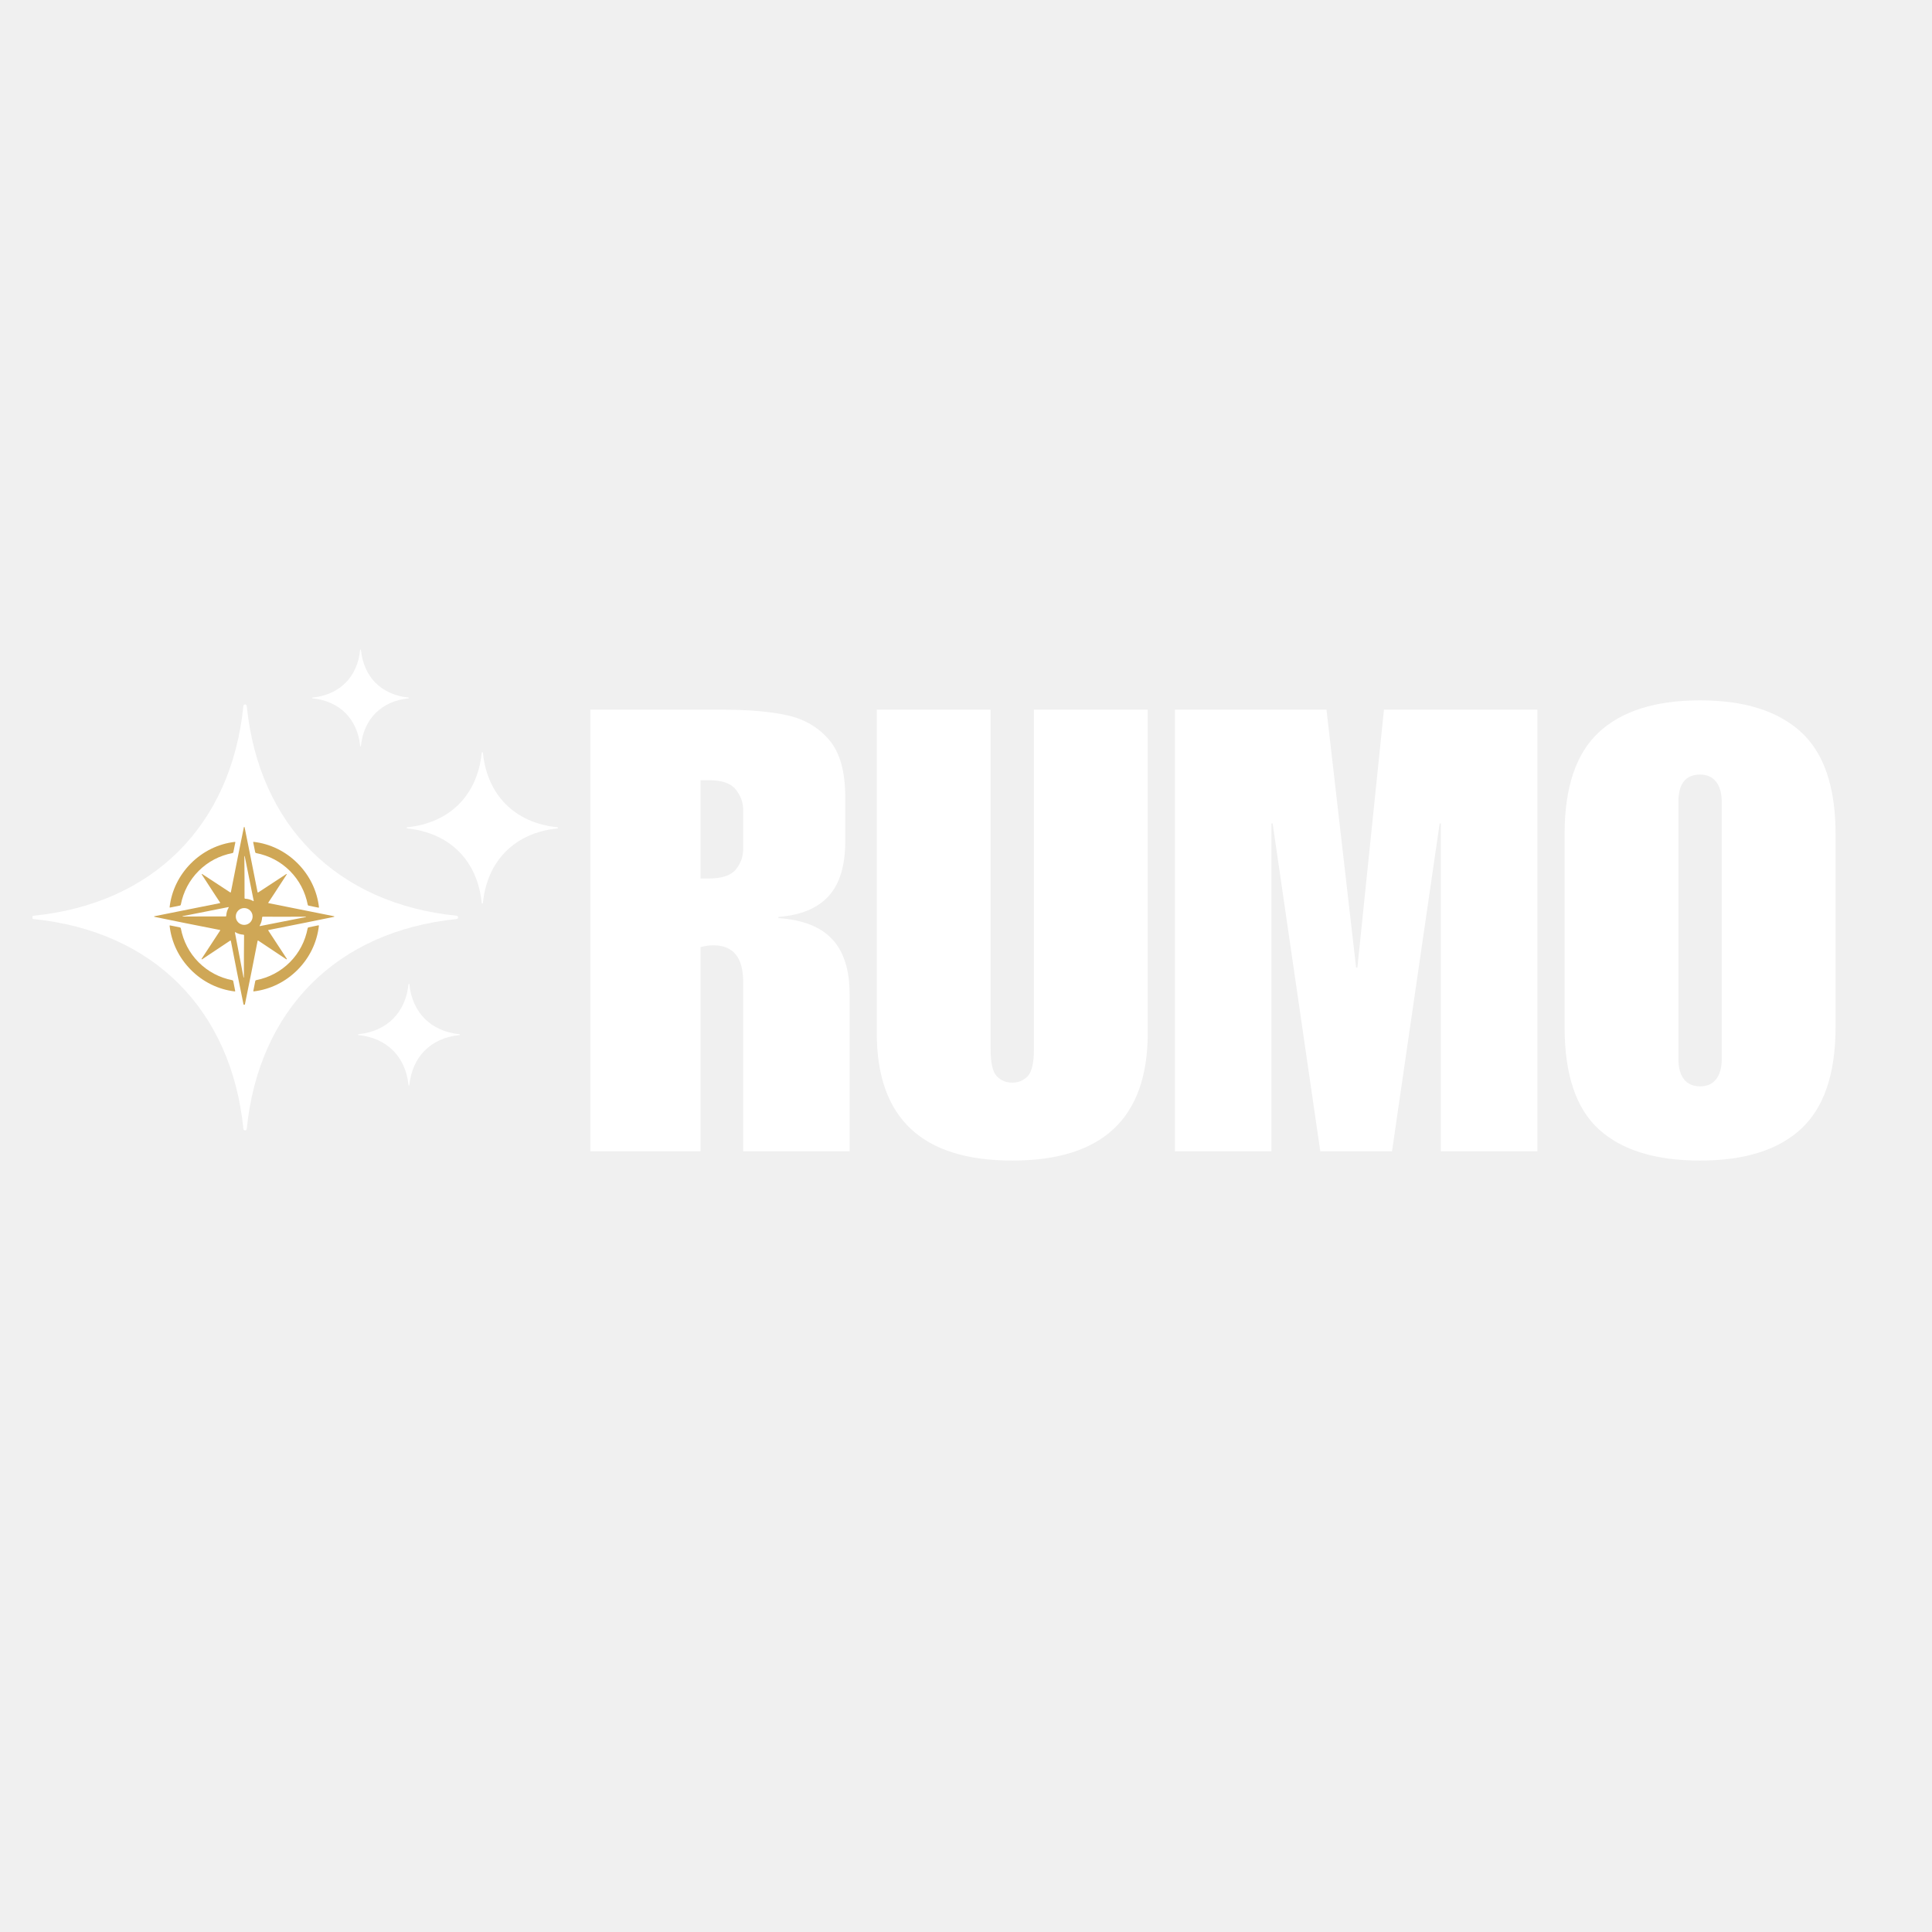
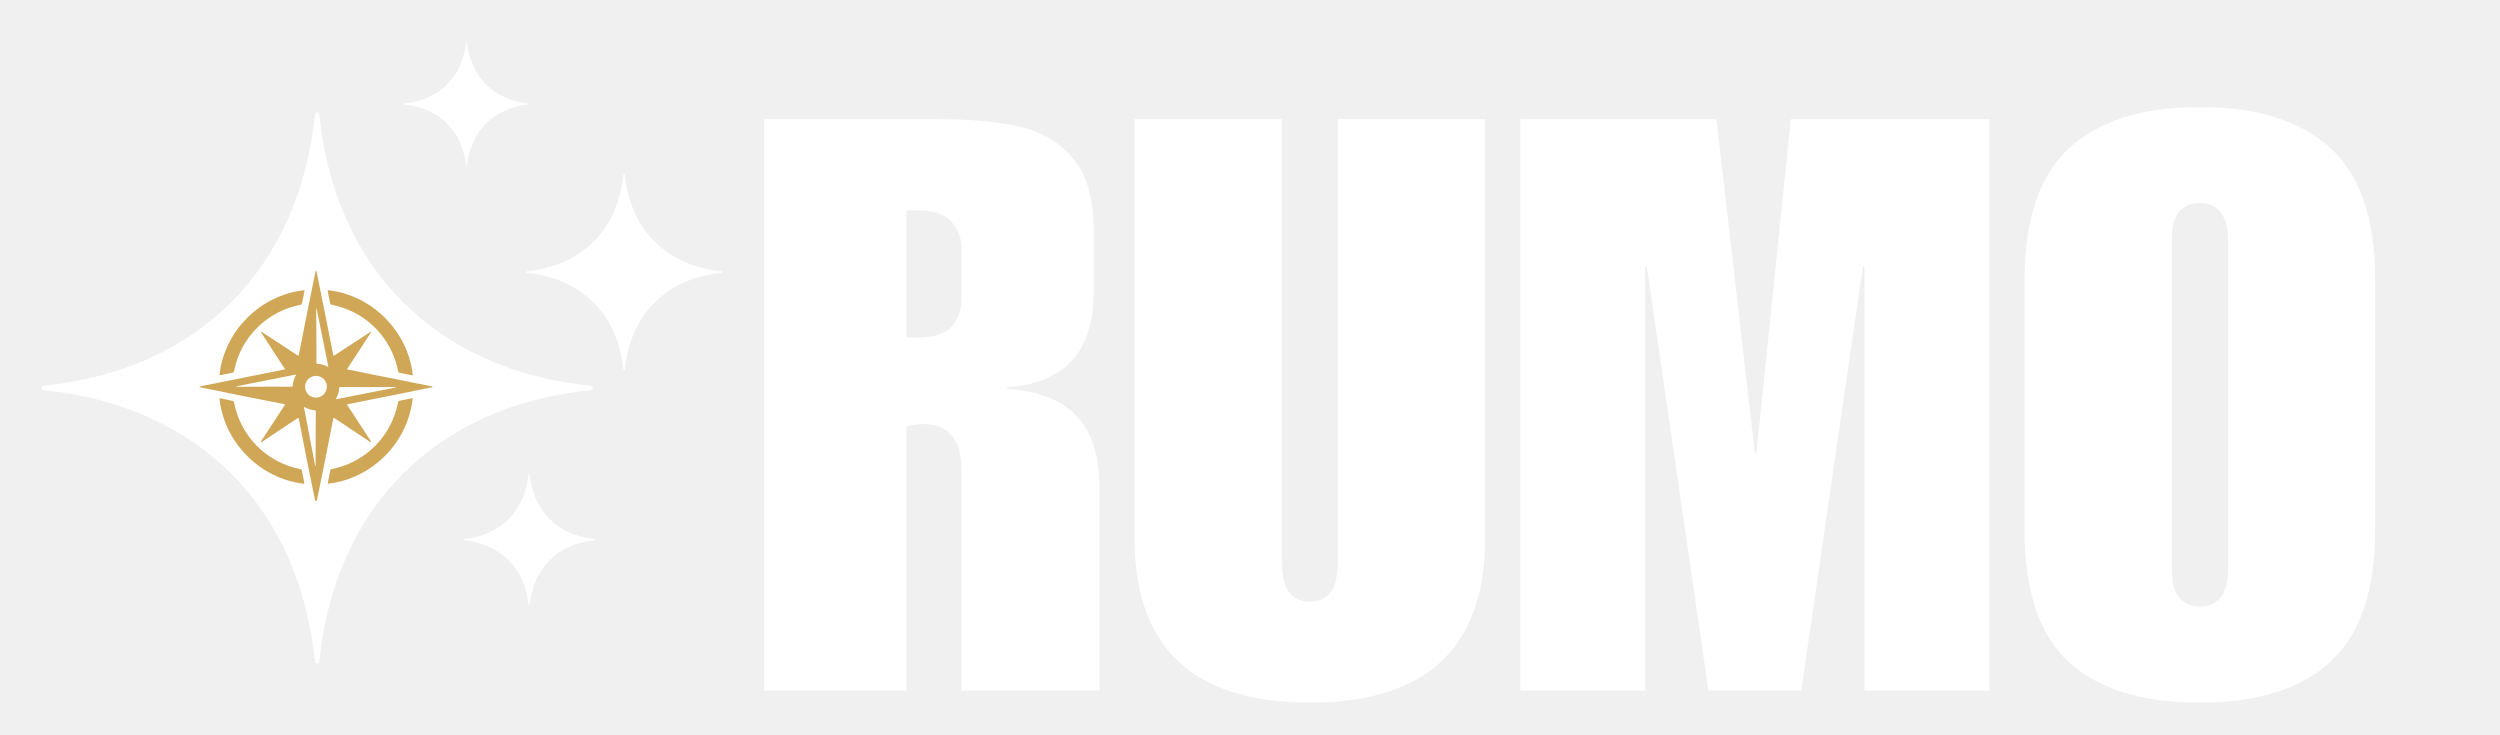
- <svg xmlns="http://www.w3.org/2000/svg" width="500" zoomAndPan="magnify" viewBox="0 0 375 375" height="500" preserveAspectRatio="xMidYMid meet" version="1.0">
+ <svg xmlns="http://www.w3.org/2000/svg" width="500" zoomAndPan="magnify" viewBox="0 120 375 110" height="147" preserveAspectRatio="xMidYMid meet" version="1.0">
  <defs>
    <g />
    <clipPath id="1bd20b9177">
      <path d="M 6.301 136 L 89 136 L 89 219.742 L 6.301 219.742 Z M 6.301 136 " clip-rule="nonzero" />
    </clipPath>
    <clipPath id="7828d8f148">
      <path d="M 78 146 L 108.301 146 L 108.301 176 L 78 176 Z M 78 146 " clip-rule="nonzero" />
    </clipPath>
    <clipPath id="71d17f61e2">
      <path d="M 29.906 160.5 L 65 160.5 L 65 195 L 29.906 195 Z M 29.906 160.5 " clip-rule="nonzero" />
    </clipPath>
  </defs>
  <g clip-path="url(#1bd20b9177)">
    <path fill="#ffffff" d="M 47.574 219.414 C 47.738 219.414 47.875 219.289 47.891 219.125 C 50.246 195.922 65.426 180.734 88.629 178.387 C 88.793 178.371 88.918 178.234 88.918 178.07 L 88.918 178.062 C 88.918 177.898 88.793 177.766 88.629 177.746 C 65.426 175.395 50.238 160.211 47.891 137.012 C 47.875 136.848 47.738 136.723 47.574 136.723 C 47.402 136.723 47.262 136.848 47.246 137.012 C 44.891 160.211 29.711 175.398 6.508 177.746 C 6.344 177.766 6.219 177.898 6.219 178.062 L 6.219 178.07 C 6.219 178.234 6.344 178.371 6.508 178.387 C 29.711 180.742 44.898 195.922 47.246 219.125 C 47.262 219.289 47.398 219.414 47.562 219.414 Z M 47.574 219.414 " fill-opacity="1" fill-rule="nonzero" />
  </g>
  <g clip-path="url(#7828d8f148)">
    <path fill="#ffffff" d="M 93.617 175.371 C 93.676 175.371 93.727 175.324 93.73 175.27 C 94.566 167.027 99.957 161.637 108.199 160.801 C 108.254 160.797 108.301 160.746 108.301 160.688 C 108.301 160.633 108.254 160.578 108.199 160.574 C 99.957 159.742 94.566 154.348 93.73 146.105 C 93.727 146.051 93.676 146.004 93.617 146.004 C 93.562 146.004 93.512 146.051 93.504 146.105 C 92.672 154.348 87.277 159.742 79.039 160.574 C 78.98 160.578 78.934 160.633 78.934 160.688 C 78.934 160.746 78.98 160.797 79.039 160.801 C 87.277 161.637 92.672 167.027 93.504 175.27 C 93.512 175.324 93.562 175.371 93.617 175.371 Z M 93.617 175.371 " fill-opacity="1" fill-rule="nonzero" />
  </g>
  <path fill="#ffffff" d="M 69.98 144.871 C 70.02 144.871 70.047 144.844 70.055 144.801 C 70.586 139.535 74.043 136.082 79.309 135.547 C 79.348 135.547 79.379 135.512 79.379 135.473 C 79.379 135.434 79.348 135.406 79.309 135.398 C 74.043 134.867 70.586 131.414 70.055 126.145 C 70.055 126.105 70.02 126.078 69.98 126.078 C 69.941 126.078 69.914 126.105 69.906 126.145 C 69.375 131.414 65.922 134.867 60.652 135.398 C 60.613 135.398 60.582 135.434 60.582 135.473 C 60.582 135.512 60.613 135.543 60.652 135.547 C 65.922 136.082 69.375 139.535 69.906 144.801 C 69.906 144.844 69.941 144.871 69.98 144.871 Z M 69.98 144.871 " fill-opacity="1" fill-rule="nonzero" />
  <path fill="#ffffff" d="M 79.371 210.703 C 79.41 210.703 79.445 210.676 79.453 210.633 C 80.012 205.094 83.645 201.465 89.184 200.902 C 89.223 200.902 89.25 200.863 89.25 200.824 C 89.25 200.785 89.223 200.75 89.184 200.742 C 83.645 200.184 80.012 196.551 79.453 191.012 C 79.453 190.973 79.41 190.945 79.371 190.945 C 79.332 190.945 79.297 190.973 79.293 191.012 C 78.73 196.551 75.102 200.184 69.562 200.742 C 69.52 200.742 69.492 200.785 69.492 200.824 C 69.492 200.863 69.52 200.898 69.562 200.902 C 75.102 201.465 78.73 205.094 79.293 210.633 C 79.293 210.676 79.332 210.703 79.371 210.703 Z M 79.371 210.703 " fill-opacity="1" fill-rule="nonzero" />
  <g fill="#ffffff" fill-opacity="1">
    <g transform="translate(111.9527, 223.4699)">
      <g>
        <path d="M 52.109 -68.797 L 52.109 -60.156 C 52.109 -55.426 51.023 -51.879 48.859 -49.516 C 46.703 -47.16 43.461 -45.82 39.141 -45.5 L 39.141 -45.266 C 43.859 -44.941 47.336 -43.578 49.578 -41.172 C 51.828 -38.773 52.953 -35.219 52.953 -30.5 L 52.953 0 L 32.297 0 L 32.297 -32.891 C 32.297 -37.617 30.375 -39.984 26.531 -39.984 C 25.656 -39.984 24.816 -39.863 24.016 -39.625 L 24.016 0 L 2.641 0 L 2.641 -85.719 L 28.453 -85.719 C 33.578 -85.719 37.781 -85.336 41.062 -84.578 C 44.344 -83.816 47.004 -82.219 49.047 -79.781 C 51.086 -77.344 52.109 -73.68 52.109 -68.797 Z M 25.578 -52.953 C 28.141 -52.953 29.898 -53.531 30.859 -54.688 C 31.816 -55.844 32.297 -57.18 32.297 -58.703 L 32.297 -66.281 C 32.297 -67.719 31.816 -69.035 30.859 -70.234 C 29.898 -71.43 28.176 -72.031 25.688 -72.031 L 24.016 -72.031 L 24.016 -52.953 Z M 25.578 -52.953 " />
      </g>
    </g>
  </g>
  <g fill="#ffffff" fill-opacity="1">
    <g transform="translate(167.5398, 223.4699)">
      <g>
        <path d="M 24.734 -19.812 C 24.734 -17.164 25.133 -15.422 25.938 -14.578 C 26.738 -13.742 27.738 -13.328 28.938 -13.328 C 30.133 -13.328 31.133 -13.742 31.938 -14.578 C 32.738 -15.422 33.141 -17.164 33.141 -19.812 L 33.141 -85.719 L 55.234 -85.719 L 55.234 -22.938 C 55.234 -6.445 46.469 1.797 28.938 1.797 C 11.406 1.797 2.641 -6.445 2.641 -22.938 L 2.641 -85.719 L 24.734 -85.719 Z M 24.734 -19.812 " />
      </g>
    </g>
  </g>
  <g fill="#ffffff" fill-opacity="1">
    <g transform="translate(225.408, 223.4699)">
      <g>
        <path d="M 37.812 -35.656 L 38.062 -35.656 L 43.219 -85.719 L 73 -85.719 L 73 0 L 54.266 0 L 54.266 -63.641 L 54.031 -63.641 L 44.781 0 L 30.859 0 L 21.609 -63.641 L 21.375 -63.641 L 21.375 0 L 2.641 0 L 2.641 -85.719 L 32.062 -85.719 Z M 37.812 -35.656 " />
      </g>
    </g>
  </g>
  <g fill="#ffffff" fill-opacity="1">
    <g transform="translate(301.0449, 223.4699)">
      <g>
        <path d="M 28.938 -87.531 C 37.5 -87.531 44.02 -85.488 48.5 -81.406 C 52.988 -77.32 55.234 -70.719 55.234 -61.594 L 55.234 -24.125 C 55.234 -15.082 53.008 -8.5 48.562 -4.375 C 44.125 -0.258 37.582 1.797 28.938 1.797 C 20.289 1.797 13.742 -0.223 9.297 -4.266 C 4.859 -8.305 2.641 -14.926 2.641 -24.125 L 2.641 -61.594 C 2.641 -70.633 4.859 -77.219 9.297 -81.344 C 13.742 -85.469 20.289 -87.531 28.938 -87.531 Z M 24.734 -67.828 L 24.734 -17.891 C 24.734 -16.211 25.094 -14.91 25.812 -13.984 C 26.531 -13.066 27.57 -12.609 28.938 -12.609 C 30.289 -12.609 31.328 -13.066 32.047 -13.984 C 32.773 -14.91 33.141 -16.211 33.141 -17.891 L 33.141 -67.828 C 33.141 -69.516 32.773 -70.816 32.047 -71.734 C 31.328 -72.66 30.289 -73.125 28.938 -73.125 C 26.133 -73.125 24.734 -71.359 24.734 -67.828 Z M 24.734 -67.828 " />
      </g>
    </g>
  </g>
  <g clip-path="url(#71d17f61e2)">
    <path fill="#cfa756" d="M 64.852 177.844 L 52.117 175.297 C 52.074 175.285 52.051 175.234 52.078 175.195 C 52.527 174.535 53.703 172.738 55.598 169.812 C 55.629 169.762 55.648 169.723 55.66 169.695 C 55.672 169.652 55.621 169.613 55.586 169.641 L 50.117 173.223 C 50.074 173.246 50.023 173.23 50.008 173.188 C 49.992 173.141 49.98 173.109 49.977 173.09 C 49.023 168.23 48.191 164.066 47.48 160.598 C 47.469 160.531 47.441 160.5 47.402 160.5 C 47.367 160.5 47.34 160.531 47.328 160.598 C 46.613 164.066 45.781 168.23 44.828 173.09 C 44.824 173.109 44.816 173.141 44.797 173.188 C 44.781 173.23 44.73 173.246 44.691 173.223 L 39.223 169.637 C 39.184 169.613 39.133 169.652 39.148 169.695 C 39.156 169.723 39.176 169.758 39.211 169.809 C 41.105 172.738 42.281 174.531 42.727 175.195 C 42.754 175.23 42.734 175.285 42.688 175.293 L 29.957 177.844 C 29.938 177.848 29.922 177.863 29.918 177.883 C 29.914 177.922 29.93 177.945 29.969 177.953 C 33.055 178.598 37.305 179.453 42.719 180.516 C 42.75 180.523 42.766 180.562 42.746 180.59 L 39.137 186.098 C 39.094 186.16 39.172 186.238 39.238 186.195 L 44.68 182.57 C 44.727 182.539 44.793 182.566 44.809 182.625 C 45.605 186.754 46.445 190.973 47.332 195.277 C 47.34 195.312 47.363 195.332 47.402 195.332 C 47.441 195.332 47.465 195.312 47.469 195.277 C 48.355 190.973 49.199 186.754 50 182.625 C 50.012 182.566 50.074 182.539 50.125 182.57 L 55.566 186.195 C 55.633 186.238 55.711 186.164 55.668 186.098 L 52.059 180.59 C 52.039 180.562 52.055 180.523 52.09 180.52 C 57.504 179.453 61.754 178.598 64.84 177.957 C 64.875 177.949 64.891 177.926 64.887 177.883 C 64.883 177.867 64.867 177.848 64.852 177.844 Z M 44.395 176.129 C 44.102 176.637 43.941 177.18 43.91 177.77 C 43.906 177.836 43.852 177.883 43.789 177.883 C 41.438 177.871 38.688 177.875 35.543 177.898 C 35.5 177.898 35.465 177.891 35.434 177.883 C 35.41 177.875 35.41 177.836 35.438 177.828 L 44.348 176.062 C 44.387 176.055 44.414 176.094 44.395 176.129 Z M 47.34 189.633 C 47.34 189.672 47.332 189.711 47.324 189.738 C 47.316 189.766 47.277 189.762 47.273 189.738 L 45.594 180.98 C 45.586 180.945 45.625 180.914 45.66 180.934 C 46.152 181.227 46.688 181.387 47.266 181.422 C 47.328 181.426 47.379 181.477 47.375 181.543 C 47.348 183.848 47.336 186.543 47.34 189.633 Z M 47.398 179.52 C 46.496 179.52 45.766 178.789 45.766 177.887 C 45.766 176.984 46.496 176.254 47.398 176.254 C 48.301 176.254 49.031 176.984 49.031 177.887 C 49.031 178.789 48.301 179.52 47.398 179.52 Z M 49.18 174.906 C 48.688 174.625 48.152 174.465 47.578 174.438 C 47.516 174.434 47.465 174.383 47.465 174.32 C 47.473 172.027 47.461 169.344 47.43 166.273 C 47.43 166.234 47.438 166.199 47.445 166.168 C 47.453 166.145 47.492 166.145 47.496 166.172 L 49.246 174.859 C 49.254 174.898 49.215 174.926 49.18 174.906 Z M 59.379 177.996 L 50.441 179.758 C 50.402 179.766 50.375 179.727 50.395 179.691 C 50.688 179.184 50.852 178.637 50.883 178.047 C 50.887 177.98 50.941 177.93 51.004 177.93 C 53.363 177.945 56.117 177.945 59.277 177.926 C 59.316 177.926 59.352 177.934 59.383 177.941 C 59.41 177.949 59.406 177.988 59.379 177.996 Z M 59.379 177.996 " fill-opacity="1" fill-rule="nonzero" />
  </g>
  <path fill="#cfa756" d="M 33.008 176.156 L 34.926 175.77 C 35.012 175.754 35.078 175.684 35.094 175.598 C 35.582 173.098 36.758 170.844 38.562 169.043 C 40.363 167.238 42.621 166.066 45.121 165.582 C 45.207 165.566 45.277 165.5 45.293 165.41 L 45.68 163.496 C 45.691 163.445 45.648 163.402 45.602 163.406 C 42.371 163.781 39.398 165.242 37.078 167.559 C 34.762 169.875 33.297 172.844 32.922 176.074 C 32.914 176.125 32.957 176.164 33.008 176.156 Z M 33.008 176.156 " fill-opacity="1" fill-rule="nonzero" />
  <path fill="#cfa756" d="M 49.703 165.578 C 52.207 166.066 54.465 167.238 56.27 169.047 C 58.074 170.852 59.25 173.109 59.734 175.617 C 59.75 175.703 59.82 175.77 59.906 175.789 L 61.824 176.176 C 61.875 176.184 61.918 176.141 61.914 176.094 C 61.539 172.859 60.074 169.883 57.754 167.562 C 55.434 165.242 52.461 163.777 49.227 163.402 C 49.18 163.395 49.137 163.438 49.145 163.488 L 49.531 165.406 C 49.551 165.496 49.617 165.562 49.703 165.578 Z M 49.703 165.578 " fill-opacity="1" fill-rule="nonzero" />
  <path fill="#cfa756" d="M 61.812 179.602 L 59.891 179.996 C 59.805 180.016 59.734 180.082 59.719 180.168 C 59.242 182.676 58.078 184.941 56.277 186.754 C 54.48 188.566 52.223 189.75 49.719 190.25 C 49.633 190.266 49.566 190.332 49.547 190.418 L 49.168 192.344 C 49.16 192.391 49.203 192.434 49.25 192.43 C 52.484 192.043 55.457 190.562 57.77 188.234 C 60.082 185.902 61.535 182.922 61.898 179.684 C 61.902 179.633 61.859 179.594 61.812 179.602 Z M 61.812 179.602 " fill-opacity="1" fill-rule="nonzero" />
  <path fill="#cfa756" d="M 45.574 192.438 C 45.621 192.445 45.664 192.398 45.652 192.352 L 45.273 190.43 C 45.258 190.344 45.188 190.273 45.102 190.258 C 42.598 189.766 40.344 188.582 38.543 186.77 C 36.742 184.957 35.574 182.695 35.098 180.188 C 35.082 180.102 35.016 180.031 34.926 180.016 L 33.008 179.621 C 32.957 179.613 32.914 179.652 32.922 179.703 C 33.285 182.938 34.742 185.918 37.055 188.25 C 39.367 190.578 42.34 192.051 45.574 192.438 Z M 45.574 192.438 " fill-opacity="1" fill-rule="nonzero" />
</svg>
